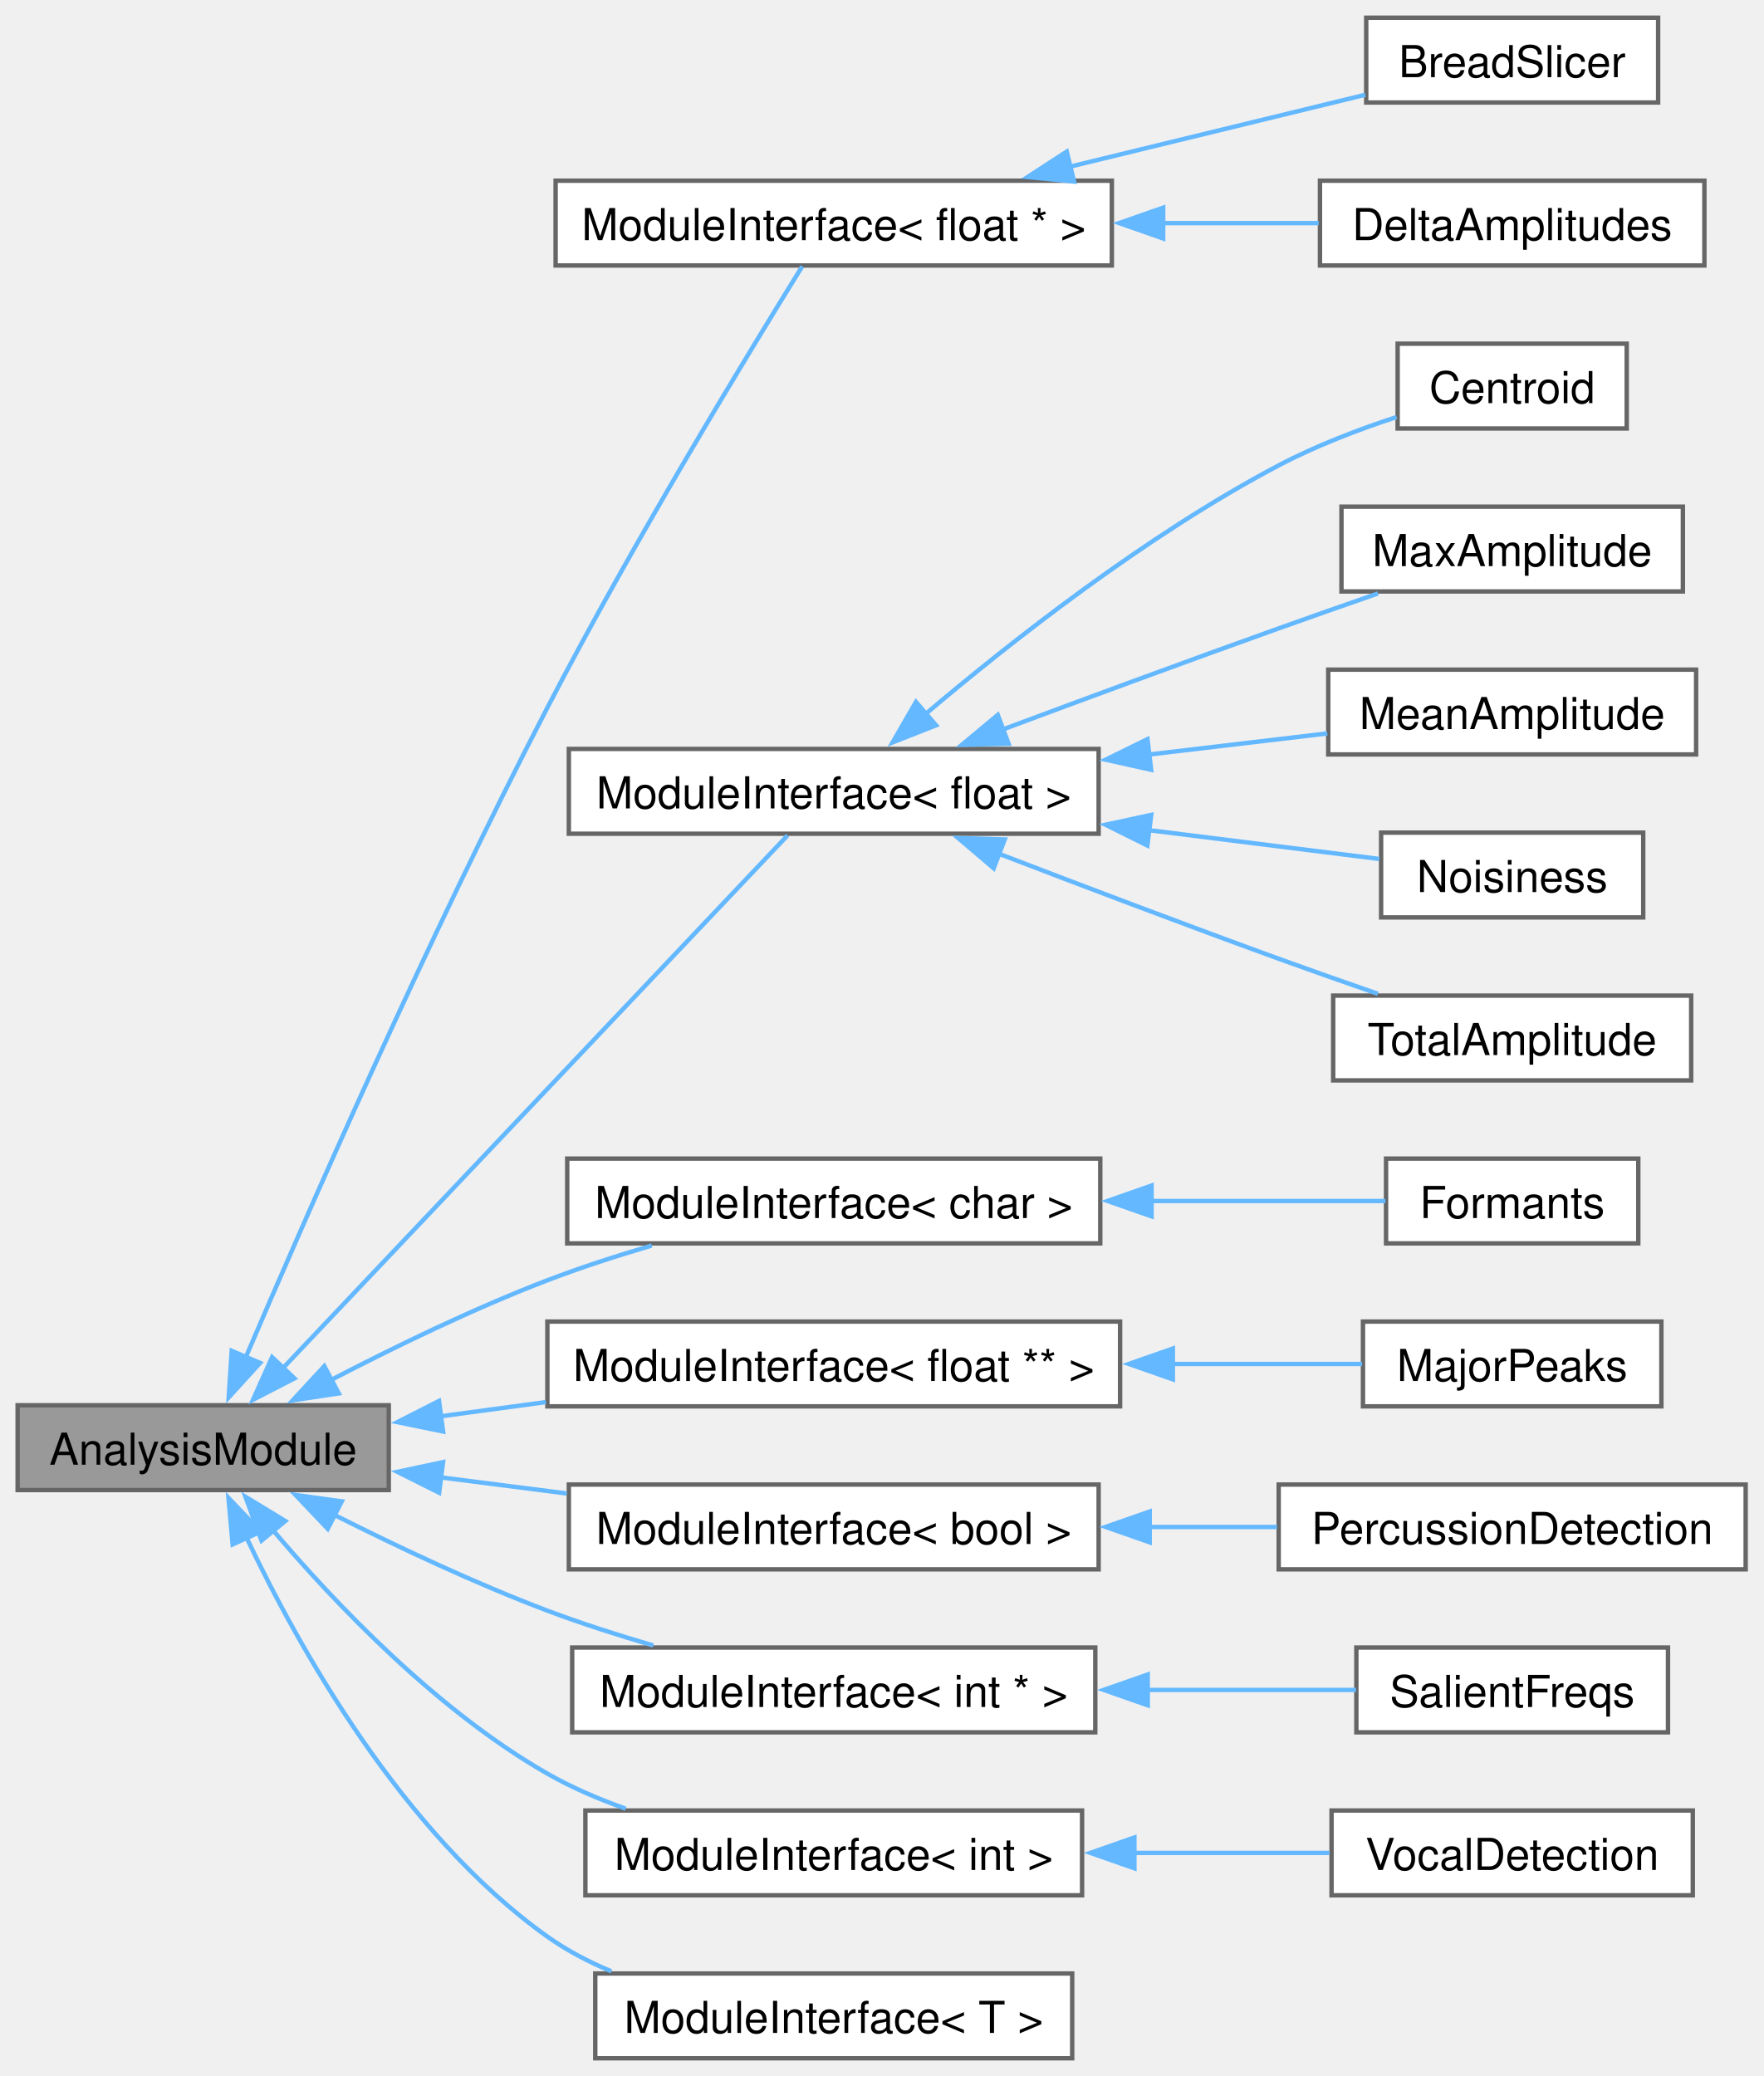
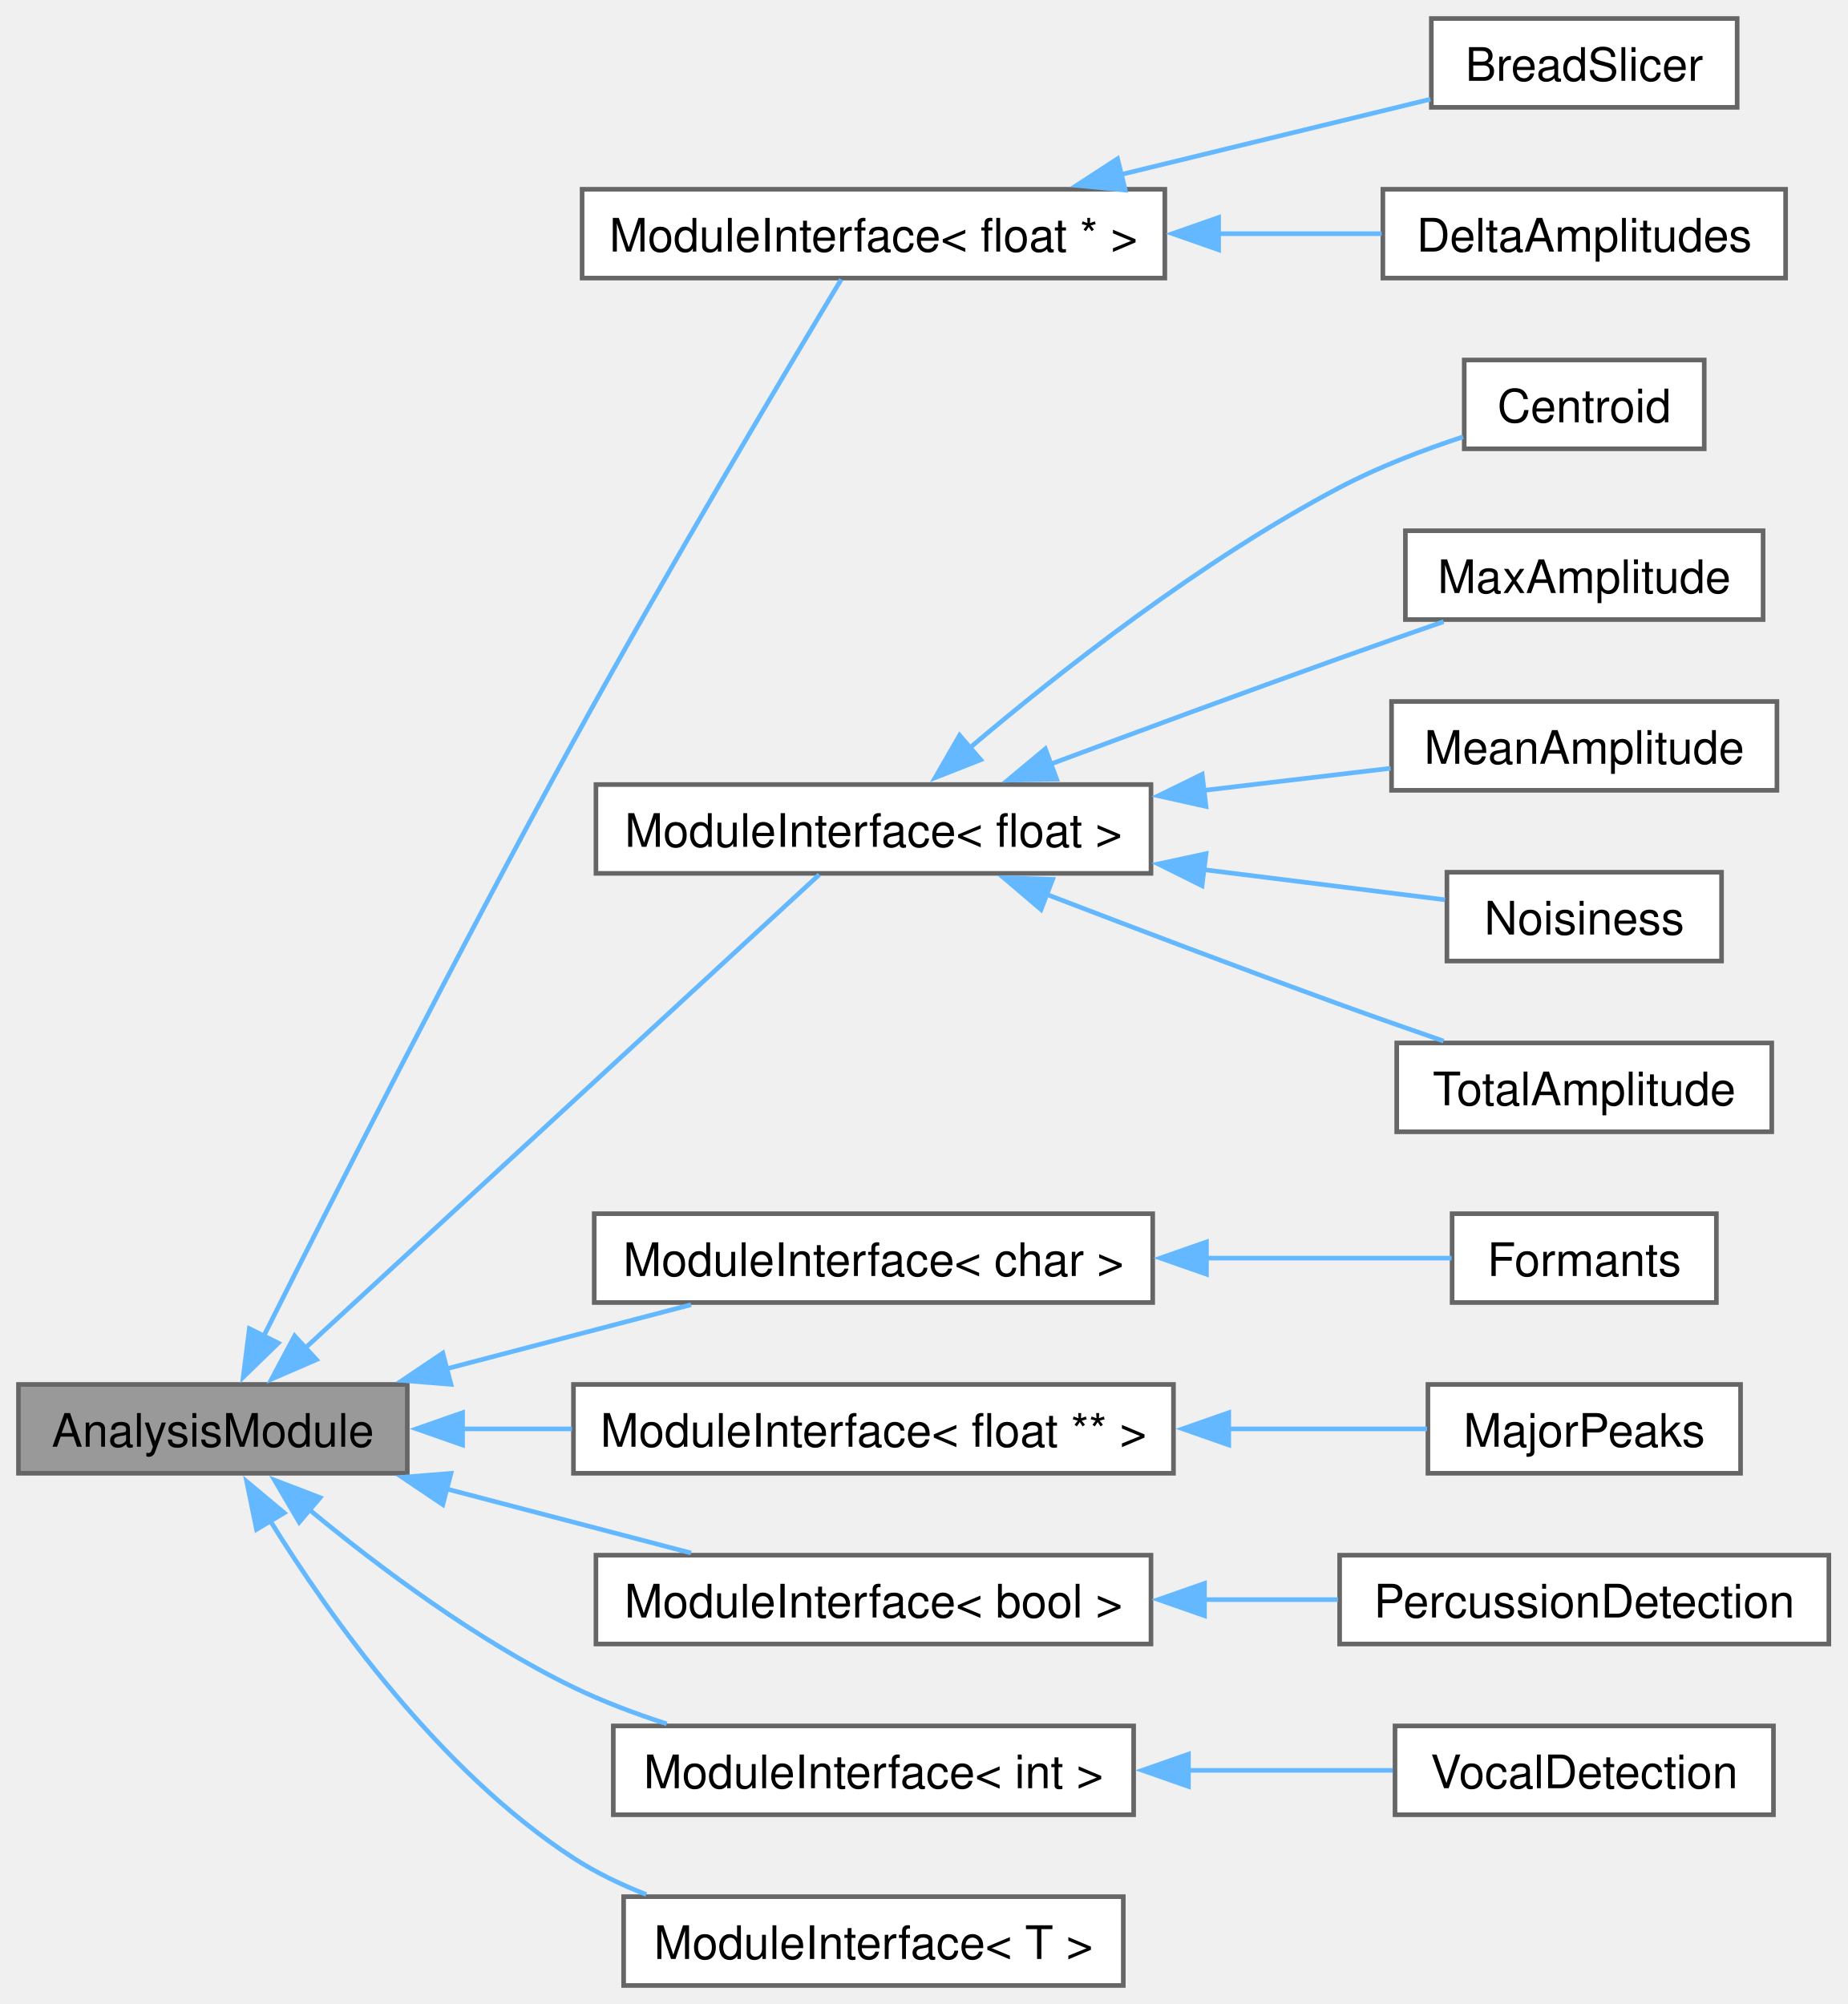
- <svg xmlns="http://www.w3.org/2000/svg" xmlns:xlink="http://www.w3.org/1999/xlink" width="400pt" height="471pt" viewBox="0.00 0.00 400.25 471.25">
-   <g id="graph0" class="graph" transform="scale(1 1) rotate(0) translate(4 467.25)">
+ <svg xmlns="http://www.w3.org/2000/svg" xmlns:xlink="http://www.w3.org/1999/xlink" width="400pt" height="434pt" viewBox="0.00 0.00 400.25 434.25">
+   <g id="graph0" class="graph" transform="scale(1 1) rotate(0) translate(4 430.25)">
    <g id="Node000001" class="node">
      <g id="a_Node000001">
        <a xlink:title=" ">
-           <polygon fill="#999999" stroke="#666666" points="84.25,-148.25 0,-148.25 0,-129 84.25,-129 84.25,-148.25" />
-           <text text-anchor="middle" x="42.12" y="-134.75" font-family="Helvetica,sans-Serif" font-size="10.00">AnalysisModule</text>
+           <polygon fill="#999999" stroke="#666666" points="84.25,-130.25 0,-130.25 0,-111 84.25,-111 84.25,-130.25" />
+           <text text-anchor="middle" x="42.12" y="-116.75" font-family="Helvetica,sans-Serif" font-size="10.00">AnalysisModule</text>
        </a>
      </g>
    </g>
    <g id="Node000002" class="node">
      <g id="a_Node000002">
        <a xlink:href="class_module_interface.html" target="_top" xlink:title=" ">
-           <polygon fill="white" stroke="#666666" points="248.38,-426.25 122.12,-426.25 122.12,-407 248.38,-407 248.38,-426.25" />
-           <text text-anchor="middle" x="185.25" y="-412.75" font-family="Helvetica,sans-Serif" font-size="10.00">ModuleInterface&lt; float * &gt;</text>
+           <polygon fill="white" stroke="#666666" points="248.38,-389.25 122.12,-389.25 122.12,-370 248.38,-370 248.38,-389.25" />
+           <text text-anchor="middle" x="185.25" y="-375.75" font-family="Helvetica,sans-Serif" font-size="10.00">ModuleInterface&lt; float * &gt;</text>
        </a>
      </g>
    </g>
    <g id="edge1_Node000001_Node000002" class="edge">
      <g id="a_edge1_Node000001_Node000002">
        <a xlink:title=" ">
-           <path fill="none" stroke="#63b8ff" d="M51.66,-158.85C65.27,-190.72 93.13,-254.36 120.25,-306.62 139.89,-344.47 166.29,-387.78 178.1,-406.8" />
-           <polygon fill="#63b8ff" stroke="#63b8ff" points="55.04,-157.86 47.91,-150.03 48.6,-160.6 55.04,-157.86" />
+           <path fill="none" stroke="#63b8ff" d="M53,-140.45C67.38,-169.16 95.12,-223.87 120.25,-269.62 140.78,-307 166.73,-350.54 178.26,-369.71" />
+           <polygon fill="#63b8ff" stroke="#63b8ff" points="56.29,-139.21 48.69,-131.83 50.03,-142.34 56.29,-139.21" />
        </a>
      </g>
    </g>
    <g id="Node000005" class="node">
      <g id="a_Node000005">
        <a xlink:href="class_module_interface.html" target="_top" xlink:title=" ">
-           <polygon fill="white" stroke="#666666" points="245.38,-297.25 125.12,-297.25 125.12,-278 245.38,-278 245.38,-297.25" />
-           <text text-anchor="middle" x="185.25" y="-283.75" font-family="Helvetica,sans-Serif" font-size="10.00">ModuleInterface&lt; float &gt;</text>
+           <polygon fill="white" stroke="#666666" points="245.38,-260.25 125.12,-260.25 125.12,-241 245.38,-241 245.38,-260.25" />
+           <text text-anchor="middle" x="185.25" y="-246.75" font-family="Helvetica,sans-Serif" font-size="10.00">ModuleInterface&lt; float &gt;</text>
        </a>
      </g>
    </g>
    <g id="edge4_Node000001_Node000005" class="edge">
      <g id="a_edge4_Node000001_Node000005">
        <a xlink:title=" ">
-           <path fill="none" stroke="#63b8ff" d="M60.3,-156.76C90.31,-188.44 151.32,-252.85 174.77,-277.62" />
-           <polygon fill="#63b8ff" stroke="#63b8ff" points="62.84,-154.35 53.43,-149.5 57.76,-159.17 62.84,-154.35" />
+           <path fill="none" stroke="#63b8ff" d="M62.11,-138.11C92.15,-165.79 149.7,-218.8 173.52,-240.74" />
+           <polygon fill="#63b8ff" stroke="#63b8ff" points="64.57,-135.62 54.85,-131.42 59.83,-140.77 64.57,-135.62" />
        </a>
      </g>
    </g>
    <g id="Node000011" class="node">
      <g id="a_Node000011">
        <a xlink:href="class_module_interface.html" target="_top" xlink:title=" ">
-           <polygon fill="white" stroke="#666666" points="245.75,-204.25 124.75,-204.25 124.75,-185 245.75,-185 245.75,-204.25" />
-           <text text-anchor="middle" x="185.25" y="-190.75" font-family="Helvetica,sans-Serif" font-size="10.00">ModuleInterface&lt; char &gt;</text>
+           <polygon fill="white" stroke="#666666" points="245.75,-167.25 124.75,-167.25 124.75,-148 245.75,-148 245.75,-167.25" />
+           <text text-anchor="middle" x="185.25" y="-153.75" font-family="Helvetica,sans-Serif" font-size="10.00">ModuleInterface&lt; char &gt;</text>
        </a>
      </g>
    </g>
    <g id="edge10_Node000001_Node000011" class="edge">
      <g id="a_edge10_Node000001_Node000011">
        <a xlink:title=" ">
-           <path fill="none" stroke="#63b8ff" d="M70.88,-153.85C85.32,-161.36 103.43,-170.18 120.25,-176.62 127.79,-179.52 136,-182.17 143.94,-184.51" />
-           <polygon fill="#63b8ff" stroke="#63b8ff" points="72.9,-150.95 62.43,-149.36 69.62,-157.14 72.9,-150.95" />
+           <path fill="none" stroke="#63b8ff" d="M92.79,-133.65C110.17,-138.2 129.4,-143.25 145.73,-147.53" />
+           <polygon fill="#63b8ff" stroke="#63b8ff" points="93.71,-130.27 83.15,-131.12 91.94,-137.04 93.71,-130.27" />
        </a>
      </g>
    </g>
    <g id="Node000013" class="node">
      <g id="a_Node000013">
        <a xlink:href="class_module_interface.html" target="_top" xlink:title=" ">
-           <polygon fill="white" stroke="#666666" points="250.25,-167.25 120.25,-167.25 120.25,-148 250.25,-148 250.25,-167.25" />
-           <text text-anchor="middle" x="185.25" y="-153.75" font-family="Helvetica,sans-Serif" font-size="10.00">ModuleInterface&lt; float ** &gt;</text>
+           <polygon fill="white" stroke="#666666" points="250.25,-130.25 120.25,-130.25 120.25,-111 250.25,-111 250.25,-130.25" />
+           <text text-anchor="middle" x="185.25" y="-116.75" font-family="Helvetica,sans-Serif" font-size="10.00">ModuleInterface&lt; float ** &gt;</text>
        </a>
      </g>
    </g>
    <g id="edge12_Node000001_Node000013" class="edge">
      <g id="a_edge12_Node000001_Node000013">
        <a xlink:title=" ">
-           <path fill="none" stroke="#63b8ff" d="M95.91,-145.73C103.75,-146.79 111.89,-147.88 119.93,-148.97" />
-           <polygon fill="#63b8ff" stroke="#63b8ff" points="96.58,-142.29 86.2,-144.42 95.65,-149.23 96.58,-142.29" />
+           <path fill="none" stroke="#63b8ff" d="M96.18,-120.62C103.94,-120.62 111.99,-120.62 119.93,-120.62" />
+           <polygon fill="#63b8ff" stroke="#63b8ff" points="96.22,-117.13 86.22,-120.63 96.22,-124.13 96.22,-117.13" />
        </a>
      </g>
    </g>
    <g id="Node000015" class="node">
      <g id="a_Node000015">
        <a xlink:href="class_module_interface.html" target="_top" xlink:title=" ">
-           <polygon fill="white" stroke="#666666" points="245.38,-130.25 125.12,-130.25 125.12,-111 245.38,-111 245.38,-130.25" />
-           <text text-anchor="middle" x="185.25" y="-116.75" font-family="Helvetica,sans-Serif" font-size="10.00">ModuleInterface&lt; bool &gt;</text>
+           <polygon fill="white" stroke="#666666" points="245.38,-93.25 125.12,-93.25 125.12,-74 245.38,-74 245.38,-93.25" />
+           <text text-anchor="middle" x="185.25" y="-79.75" font-family="Helvetica,sans-Serif" font-size="10.00">ModuleInterface&lt; bool &gt;</text>
        </a>
      </g>
    </g>
    <g id="edge14_Node000001_Node000015" class="edge">
      <g id="a_edge14_Node000001_Node000015">
        <a xlink:title=" ">
-           <path fill="none" stroke="#63b8ff" d="M95.88,-131.9C105.27,-130.7 115.11,-129.44 124.67,-128.22" />
-           <polygon fill="#63b8ff" stroke="#63b8ff" points="95.68,-128.39 86.21,-133.13 96.57,-135.34 95.68,-128.39" />
+           <path fill="none" stroke="#63b8ff" d="M92.79,-107.6C110.17,-103.05 129.4,-98 145.73,-93.72" />
+           <polygon fill="#63b8ff" stroke="#63b8ff" points="91.94,-104.21 83.15,-110.13 93.71,-110.98 91.94,-104.21" />
        </a>
      </g>
    </g>
    <g id="Node000017" class="node">
      <g id="a_Node000017">
        <a xlink:href="class_module_interface.html" target="_top" xlink:title=" ">
-           <polygon fill="white" stroke="#666666" points="244.62,-93.25 125.88,-93.25 125.88,-74 244.62,-74 244.62,-93.25" />
-           <text text-anchor="middle" x="185.25" y="-79.75" font-family="Helvetica,sans-Serif" font-size="10.00">ModuleInterface&lt; int * &gt;</text>
+           <polygon fill="white" stroke="#666666" points="241.62,-56.25 128.88,-56.25 128.88,-37 241.62,-37 241.62,-56.25" />
+           <text text-anchor="middle" x="185.25" y="-42.75" font-family="Helvetica,sans-Serif" font-size="10.00">ModuleInterface&lt; int &gt;</text>
        </a>
      </g>
    </g>
    <g id="edge16_Node000001_Node000017" class="edge">
      <g id="a_edge16_Node000001_Node000017">
        <a xlink:title=" ">
-           <path fill="none" stroke="#63b8ff" d="M71.93,-123.34C86.21,-116.15 103.86,-107.81 120.25,-101.62 127.92,-98.73 136.25,-96.06 144.3,-93.71" />
-           <polygon fill="#63b8ff" stroke="#63b8ff" points="70.39,-120.2 63.09,-127.88 73.58,-126.43 70.39,-120.2" />
+           <path fill="none" stroke="#63b8ff" d="M63.09,-103.06C77.96,-90.77 99.24,-74.8 120.25,-64.62 126.59,-61.56 133.54,-58.93 140.45,-56.7" />
+           <polygon fill="#63b8ff" stroke="#63b8ff" points="60.83,-100.39 55.47,-109.52 65.36,-105.72 60.83,-100.39" />
        </a>
      </g>
    </g>
    <g id="Node000019" class="node">
      <g id="a_Node000019">
        <a xlink:href="class_module_interface.html" target="_top" xlink:title=" ">
-           <polygon fill="white" stroke="#666666" points="241.62,-56.25 128.88,-56.25 128.88,-37 241.62,-37 241.62,-56.25" />
-           <text text-anchor="middle" x="185.25" y="-42.75" font-family="Helvetica,sans-Serif" font-size="10.00">ModuleInterface&lt; int &gt;</text>
+           <polygon fill="white" stroke="#666666" points="239.38,-19.25 131.12,-19.25 131.12,0 239.38,0 239.38,-19.25" />
+           <text text-anchor="middle" x="185.25" y="-5.75" font-family="Helvetica,sans-Serif" font-size="10.00">ModuleInterface&lt; T &gt;</text>
        </a>
      </g>
    </g>
    <g id="edge18_Node000001_Node000019" class="edge">
      <g id="a_edge18_Node000001_Node000019">
        <a xlink:title=" ">
-           <path fill="none" stroke="#63b8ff" d="M57.71,-120.18C71.95,-103.36 95.11,-79 120.25,-64.62 125.76,-61.47 131.86,-58.85 138.03,-56.66" />
-           <polygon fill="#63b8ff" stroke="#63b8ff" points="55.36,-117.52 51.72,-127.47 60.77,-121.97 55.36,-117.52" />
-         </a>
-       </g>
-     </g>
-     <g id="Node000021" class="node">
-       <g id="a_Node000021">
-         <a xlink:href="class_module_interface.html" target="_top" xlink:title=" ">
-           <polygon fill="white" stroke="#666666" points="239.38,-19.25 131.12,-19.25 131.12,0 239.38,0 239.38,-19.25" />
-           <text text-anchor="middle" x="185.25" y="-5.75" font-family="Helvetica,sans-Serif" font-size="10.00">ModuleInterface&lt; T &gt;</text>
-         </a>
-       </g>
-     </g>
-     <g id="edge20_Node000001_Node000021" class="edge">
-       <g id="a_edge20_Node000001_Node000021">
-         <a xlink:title=" ">
-           <path fill="none" stroke="#63b8ff" d="M51.85,-118.43C63.7,-93.38 87.27,-51.12 120.25,-27.62 124.67,-24.48 129.62,-21.88 134.77,-19.74" />
-           <polygon fill="#63b8ff" stroke="#63b8ff" points="48.81,-116.66 47.86,-127.22 55.18,-119.56 48.81,-116.66" />
+           <path fill="none" stroke="#63b8ff" d="M54.41,-100.92C67.55,-79.71 91.21,-46.5 120.25,-27.62 125.09,-24.48 130.48,-21.88 136.02,-19.72" />
+           <polygon fill="#63b8ff" stroke="#63b8ff" points="51.58,-98.83 49.45,-109.21 57.58,-102.42 51.58,-98.83" />
        </a>
      </g>
    </g>
    <g id="Node000003" class="node">
      <g id="a_Node000003">
        <a xlink:href="class_bread_slicer.html" target="_top" xlink:title=" ">
-           <polygon fill="white" stroke="#666666" points="372.38,-463.25 306.12,-463.25 306.12,-444 372.38,-444 372.38,-463.25" />
-           <text text-anchor="middle" x="339.25" y="-449.75" font-family="Helvetica,sans-Serif" font-size="10.00">BreadSlicer</text>
+           <polygon fill="white" stroke="#666666" points="372.38,-426.25 306.12,-426.25 306.12,-407 372.38,-407 372.38,-426.25" />
+           <text text-anchor="middle" x="339.25" y="-412.75" font-family="Helvetica,sans-Serif" font-size="10.00">BreadSlicer</text>
        </a>
      </g>
    </g>
    <g id="edge2_Node000002_Node000003" class="edge">
      <g id="a_edge2_Node000002_Node000003">
        <a xlink:title=" ">
-           <path fill="none" stroke="#63b8ff" d="M238.8,-429.42C261.11,-434.85 286.42,-441.01 305.92,-445.76" />
-           <polygon fill="#63b8ff" stroke="#63b8ff" points="239.8,-426.06 229.26,-427.09 238.14,-432.86 239.8,-426.06" />
+           <path fill="none" stroke="#63b8ff" d="M238.8,-392.42C261.11,-397.85 286.42,-404.01 305.92,-408.76" />
+           <polygon fill="#63b8ff" stroke="#63b8ff" points="239.8,-389.06 229.26,-390.09 238.14,-395.86 239.8,-389.06" />
        </a>
      </g>
    </g>
    <g id="Node000004" class="node">
      <g id="a_Node000004">
        <a xlink:href="class_delta_amplitudes.html" target="_top" xlink:title=" ">
-           <polygon fill="white" stroke="#666666" points="382.88,-426.25 295.62,-426.25 295.62,-407 382.88,-407 382.88,-426.25" />
-           <text text-anchor="middle" x="339.25" y="-412.75" font-family="Helvetica,sans-Serif" font-size="10.00">DeltaAmplitudes</text>
+           <polygon fill="white" stroke="#666666" points="382.88,-389.25 295.62,-389.25 295.62,-370 382.88,-370 382.88,-389.25" />
+           <text text-anchor="middle" x="339.25" y="-375.75" font-family="Helvetica,sans-Serif" font-size="10.00">DeltaAmplitudes</text>
        </a>
      </g>
    </g>
    <g id="edge3_Node000002_Node000004" class="edge">
      <g id="a_edge3_Node000002_Node000004">
        <a xlink:title=" ">
-           <path fill="none" stroke="#63b8ff" d="M259.68,-416.62C271.9,-416.62 284.22,-416.62 295.35,-416.62" />
-           <polygon fill="#63b8ff" stroke="#63b8ff" points="260.03,-413.13 250.03,-416.63 260.03,-420.13 260.03,-413.13" />
+           <path fill="none" stroke="#63b8ff" d="M259.68,-379.62C271.9,-379.62 284.22,-379.62 295.35,-379.62" />
+           <polygon fill="#63b8ff" stroke="#63b8ff" points="260.03,-376.13 250.03,-379.63 260.03,-383.13 260.03,-376.13" />
        </a>
      </g>
    </g>
    <g id="Node000006" class="node">
      <g id="a_Node000006">
        <a xlink:href="class_centroid.html" target="_top" xlink:title=" ">
-           <polygon fill="white" stroke="#666666" points="365.25,-389.25 313.25,-389.25 313.25,-370 365.25,-370 365.25,-389.25" />
-           <text text-anchor="middle" x="339.25" y="-375.75" font-family="Helvetica,sans-Serif" font-size="10.00">Centroid</text>
+           <polygon fill="white" stroke="#666666" points="365.25,-352.25 313.25,-352.25 313.25,-333 365.25,-333 365.25,-352.25" />
+           <text text-anchor="middle" x="339.25" y="-338.75" font-family="Helvetica,sans-Serif" font-size="10.00">Centroid</text>
        </a>
      </g>
    </g>
    <g id="edge5_Node000005_Node000006" class="edge">
      <g id="a_edge5_Node000005_Node000006">
        <a xlink:title=" ">
-           <path fill="none" stroke="#63b8ff" d="M205.99,-305.09C225.33,-321.48 256.2,-345.79 286.25,-361.62 294.62,-366.04 304.29,-369.73 313.01,-372.6" />
-           <polygon fill="#63b8ff" stroke="#63b8ff" points="208.48,-302.61 198.62,-298.74 203.91,-307.92 208.48,-302.61" />
+           <path fill="none" stroke="#63b8ff" d="M205.99,-268.09C225.33,-284.48 256.2,-308.79 286.25,-324.62 294.62,-329.04 304.29,-332.73 313.01,-335.6" />
+           <polygon fill="#63b8ff" stroke="#63b8ff" points="208.48,-265.61 198.62,-261.74 203.91,-270.92 208.48,-265.61" />
        </a>
      </g>
    </g>
    <g id="Node000007" class="node">
      <g id="a_Node000007">
        <a xlink:href="class_max_amplitude.html" target="_top" xlink:title=" ">
-           <polygon fill="white" stroke="#666666" points="378,-352.25 300.5,-352.25 300.5,-333 378,-333 378,-352.25" />
-           <text text-anchor="middle" x="339.25" y="-338.75" font-family="Helvetica,sans-Serif" font-size="10.00">MaxAmplitude</text>
+           <polygon fill="white" stroke="#666666" points="378,-315.25 300.5,-315.25 300.5,-296 378,-296 378,-315.25" />
+           <text text-anchor="middle" x="339.25" y="-301.75" font-family="Helvetica,sans-Serif" font-size="10.00">MaxAmplitude</text>
        </a>
      </g>
    </g>
    <g id="edge6_Node000005_Node000007" class="edge">
      <g id="a_edge6_Node000005_Node000007">
        <a xlink:title=" ">
-           <path fill="none" stroke="#63b8ff" d="M223.71,-301.7C242.45,-308.69 265.51,-317.2 286.25,-324.62 293.54,-327.23 301.42,-329.99 308.79,-332.55" />
-           <polygon fill="#63b8ff" stroke="#63b8ff" points="224.94,-298.42 214.35,-298.2 222.49,-304.98 224.94,-298.42" />
+           <path fill="none" stroke="#63b8ff" d="M223.71,-264.7C242.45,-271.69 265.51,-280.2 286.25,-287.62 293.54,-290.23 301.42,-292.99 308.79,-295.55" />
+           <polygon fill="#63b8ff" stroke="#63b8ff" points="224.94,-261.42 214.35,-261.2 222.49,-267.98 224.94,-261.42" />
        </a>
      </g>
    </g>
    <g id="Node000008" class="node">
      <g id="a_Node000008">
        <a xlink:href="class_mean_amplitude.html" target="_top" xlink:title=" ">
-           <polygon fill="white" stroke="#666666" points="381,-315.25 297.5,-315.25 297.5,-296 381,-296 381,-315.25" />
-           <text text-anchor="middle" x="339.25" y="-301.75" font-family="Helvetica,sans-Serif" font-size="10.00">MeanAmplitude</text>
+           <polygon fill="white" stroke="#666666" points="381,-278.25 297.5,-278.25 297.5,-259 381,-259 381,-278.25" />
+           <text text-anchor="middle" x="339.25" y="-264.75" font-family="Helvetica,sans-Serif" font-size="10.00">MeanAmplitude</text>
        </a>
      </g>
    </g>
    <g id="edge7_Node000005_Node000008" class="edge">
      <g id="a_edge7_Node000005_Node000008">
        <a xlink:title=" ">
-           <path fill="none" stroke="#63b8ff" d="M256.55,-295.95C270.51,-297.6 284.72,-299.29 297.29,-300.77" />
-           <polygon fill="#63b8ff" stroke="#63b8ff" points="257.3,-292.51 246.96,-294.81 256.47,-299.47 257.3,-292.51" />
+           <path fill="none" stroke="#63b8ff" d="M256.55,-258.95C270.51,-260.6 284.72,-262.29 297.29,-263.77" />
+           <polygon fill="#63b8ff" stroke="#63b8ff" points="257.3,-255.51 246.96,-257.81 256.47,-262.47 257.3,-255.51" />
        </a>
      </g>
    </g>
    <g id="Node000009" class="node">
      <g id="a_Node000009">
        <a xlink:href="class_noisiness.html" target="_top" xlink:title=" ">
-           <polygon fill="white" stroke="#666666" points="369,-278.25 309.5,-278.25 309.5,-259 369,-259 369,-278.25" />
-           <text text-anchor="middle" x="339.25" y="-264.75" font-family="Helvetica,sans-Serif" font-size="10.00">Noisiness</text>
+           <polygon fill="white" stroke="#666666" points="369,-241.25 309.5,-241.25 309.5,-222 369,-222 369,-241.25" />
+           <text text-anchor="middle" x="339.25" y="-227.75" font-family="Helvetica,sans-Serif" font-size="10.00">Noisiness</text>
        </a>
      </g>
    </g>
    <g id="edge8_Node000005_Node000009" class="edge">
      <g id="a_edge8_Node000005_Node000009">
        <a xlink:title=" ">
-           <path fill="none" stroke="#63b8ff" d="M256.85,-278.8C275.3,-276.49 294.18,-274.13 309.1,-272.27" />
-           <polygon fill="#63b8ff" stroke="#63b8ff" points="256.44,-275.32 246.95,-280.04 257.31,-282.27 256.44,-275.32" />
+           <path fill="none" stroke="#63b8ff" d="M256.85,-241.8C275.3,-239.49 294.18,-237.13 309.1,-235.27" />
+           <polygon fill="#63b8ff" stroke="#63b8ff" points="256.44,-238.32 246.95,-243.04 257.31,-245.27 256.44,-238.32" />
        </a>
      </g>
    </g>
    <g id="Node000010" class="node">
      <g id="a_Node000010">
        <a xlink:href="class_total_amplitude.html" target="_top" xlink:title=" ">
-           <polygon fill="white" stroke="#666666" points="379.88,-241.25 298.62,-241.25 298.62,-222 379.88,-222 379.88,-241.25" />
-           <text text-anchor="middle" x="339.25" y="-227.75" font-family="Helvetica,sans-Serif" font-size="10.00">TotalAmplitude</text>
+           <polygon fill="white" stroke="#666666" points="379.88,-204.25 298.62,-204.25 298.62,-185 379.88,-185 379.88,-204.25" />
+           <text text-anchor="middle" x="339.25" y="-190.75" font-family="Helvetica,sans-Serif" font-size="10.00">TotalAmplitude</text>
        </a>
      </g>
    </g>
    <g id="edge9_Node000005_Node000010" class="edge">
      <g id="a_edge9_Node000005_Node000010">
        <a xlink:title=" ">
-           <path fill="none" stroke="#63b8ff" d="M222.63,-273.5C241.55,-266.23 265.09,-257.31 286.25,-249.62 293.52,-246.98 301.4,-244.21 308.77,-241.66" />
-           <polygon fill="#63b8ff" stroke="#63b8ff" points="221.56,-270.16 213.48,-277.03 224.07,-276.7 221.56,-270.16" />
+           <path fill="none" stroke="#63b8ff" d="M222.63,-236.5C241.55,-229.23 265.09,-220.31 286.25,-212.62 293.52,-209.98 301.4,-207.21 308.77,-204.66" />
+           <polygon fill="#63b8ff" stroke="#63b8ff" points="221.56,-233.16 213.48,-240.03 224.07,-239.7 221.56,-233.16" />
        </a>
      </g>
    </g>
    <g id="Node000012" class="node">
      <g id="a_Node000012">
        <a xlink:href="class_formants.html" target="_top" xlink:title=" ">
-           <polygon fill="white" stroke="#666666" points="367.88,-204.25 310.62,-204.25 310.62,-185 367.88,-185 367.88,-204.25" />
-           <text text-anchor="middle" x="339.25" y="-190.75" font-family="Helvetica,sans-Serif" font-size="10.00">Formants</text>
+           <polygon fill="white" stroke="#666666" points="367.88,-167.25 310.62,-167.25 310.62,-148 367.88,-148 367.88,-167.25" />
+           <text text-anchor="middle" x="339.25" y="-153.75" font-family="Helvetica,sans-Serif" font-size="10.00">Formants</text>
        </a>
      </g>
    </g>
    <g id="edge11_Node000011_Node000012" class="edge">
      <g id="a_edge11_Node000011_Node000012">
        <a xlink:title=" ">
-           <path fill="none" stroke="#63b8ff" d="M257.25,-194.62C276.15,-194.62 295.47,-194.62 310.5,-194.62" />
-           <polygon fill="#63b8ff" stroke="#63b8ff" points="257.4,-191.13 247.4,-194.63 257.4,-198.13 257.4,-191.13" />
+           <path fill="none" stroke="#63b8ff" d="M257.25,-157.62C276.15,-157.62 295.47,-157.62 310.5,-157.62" />
+           <polygon fill="#63b8ff" stroke="#63b8ff" points="257.4,-154.13 247.4,-157.63 257.4,-161.13 257.4,-154.13" />
        </a>
      </g>
    </g>
    <g id="Node000014" class="node">
      <g id="a_Node000014">
-         <a xlink:href="class_major_peaks.html" target="_top" xlink:title=" ">
-           <polygon fill="white" stroke="#666666" points="373.12,-167.25 305.38,-167.25 305.38,-148 373.12,-148 373.12,-167.25" />
-           <text text-anchor="middle" x="339.25" y="-153.75" font-family="Helvetica,sans-Serif" font-size="10.00">MajorPeaks</text>
+         <a xlink:href="class_major_peaks.html" target="_top" xlink:title="Finds the N largest amplitude peaks in the current window.">
+           <polygon fill="white" stroke="#666666" points="373.12,-130.25 305.38,-130.25 305.38,-111 373.12,-111 373.12,-130.25" />
+           <text text-anchor="middle" x="339.25" y="-116.75" font-family="Helvetica,sans-Serif" font-size="10.00">MajorPeaks</text>
        </a>
      </g>
    </g>
    <g id="edge13_Node000013_Node000014" class="edge">
      <g id="a_edge13_Node000013_Node000014">
        <a xlink:title=" ">
-           <path fill="none" stroke="#63b8ff" d="M261.79,-157.62C277.05,-157.62 292.34,-157.62 305.19,-157.62" />
-           <polygon fill="#63b8ff" stroke="#63b8ff" points="262.23,-154.13 252.23,-157.63 262.23,-161.13 262.23,-154.13" />
+           <path fill="none" stroke="#63b8ff" d="M261.79,-120.62C277.05,-120.62 292.34,-120.62 305.19,-120.62" />
+           <polygon fill="#63b8ff" stroke="#63b8ff" points="262.23,-117.13 252.23,-120.63 262.23,-124.13 262.23,-117.13" />
        </a>
      </g>
    </g>
    <g id="Node000016" class="node">
      <g id="a_Node000016">
        <a xlink:href="class_percussion_detection.html" target="_top" xlink:title=" ">
-           <polygon fill="white" stroke="#666666" points="392.25,-130.25 286.25,-130.25 286.25,-111 392.25,-111 392.25,-130.25" />
-           <text text-anchor="middle" x="339.25" y="-116.75" font-family="Helvetica,sans-Serif" font-size="10.00">PercussionDetection</text>
+           <polygon fill="white" stroke="#666666" points="392.25,-93.25 286.25,-93.25 286.25,-74 392.25,-74 392.25,-93.25" />
+           <text text-anchor="middle" x="339.25" y="-79.75" font-family="Helvetica,sans-Serif" font-size="10.00">PercussionDetection</text>
        </a>
      </g>
    </g>
    <g id="edge15_Node000015_Node000016" class="edge">
      <g id="a_edge15_Node000015_Node000016">
        <a xlink:title=" ">
-           <path fill="none" stroke="#63b8ff" d="M256.84,-120.62C266.62,-120.62 276.52,-120.62 285.89,-120.62" />
-           <polygon fill="#63b8ff" stroke="#63b8ff" points="256.97,-117.13 246.97,-120.63 256.97,-124.13 256.97,-117.13" />
+           <path fill="none" stroke="#63b8ff" d="M256.84,-83.62C266.62,-83.62 276.52,-83.62 285.89,-83.62" />
+           <polygon fill="#63b8ff" stroke="#63b8ff" points="256.97,-80.13 246.97,-83.63 256.97,-87.13 256.97,-80.13" />
        </a>
      </g>
    </g>
    <g id="Node000018" class="node">
      <g id="a_Node000018">
-         <a xlink:href="class_salient_freqs.html" target="_top" xlink:title=" ">
-           <polygon fill="white" stroke="#666666" points="374.62,-93.25 303.88,-93.25 303.88,-74 374.62,-74 374.62,-93.25" />
-           <text text-anchor="middle" x="339.25" y="-79.75" font-family="Helvetica,sans-Serif" font-size="10.00">SalientFreqs</text>
-         </a>
-       </g>
-     </g>
-     <g id="edge17_Node000017_Node000018" class="edge">
-       <g id="a_edge17_Node000017_Node000018">
-         <a xlink:title=" ">
-           <path fill="none" stroke="#63b8ff" d="M256.34,-83.62C272.83,-83.62 289.7,-83.62 303.81,-83.62" />
-           <polygon fill="#63b8ff" stroke="#63b8ff" points="256.53,-80.13 246.53,-83.63 256.53,-87.13 256.53,-80.13" />
-         </a>
-       </g>
-     </g>
-     <g id="Node000020" class="node">
-       <g id="a_Node000020">
        <a xlink:href="class_vocal_detection.html" target="_top" xlink:title=" ">
          <polygon fill="white" stroke="#666666" points="380.25,-56.25 298.25,-56.25 298.25,-37 380.25,-37 380.25,-56.25" />
          <text text-anchor="middle" x="339.25" y="-42.75" font-family="Helvetica,sans-Serif" font-size="10.00">VocalDetection</text>
        </a>
      </g>
    </g>
-     <g id="edge19_Node000019_Node000020" class="edge">
-       <g id="a_edge19_Node000019_Node000020">
+     <g id="edge17_Node000017_Node000018" class="edge">
+       <g id="a_edge17_Node000017_Node000018">
        <a xlink:title=" ">
          <path fill="none" stroke="#63b8ff" d="M253.41,-46.62C268.53,-46.62 284.12,-46.62 297.75,-46.62" />
          <polygon fill="#63b8ff" stroke="#63b8ff" points="253.5,-43.13 243.5,-46.63 253.5,-50.13 253.5,-43.13" />
        </a>
      </g>
    </g>
  </g>
</svg>
